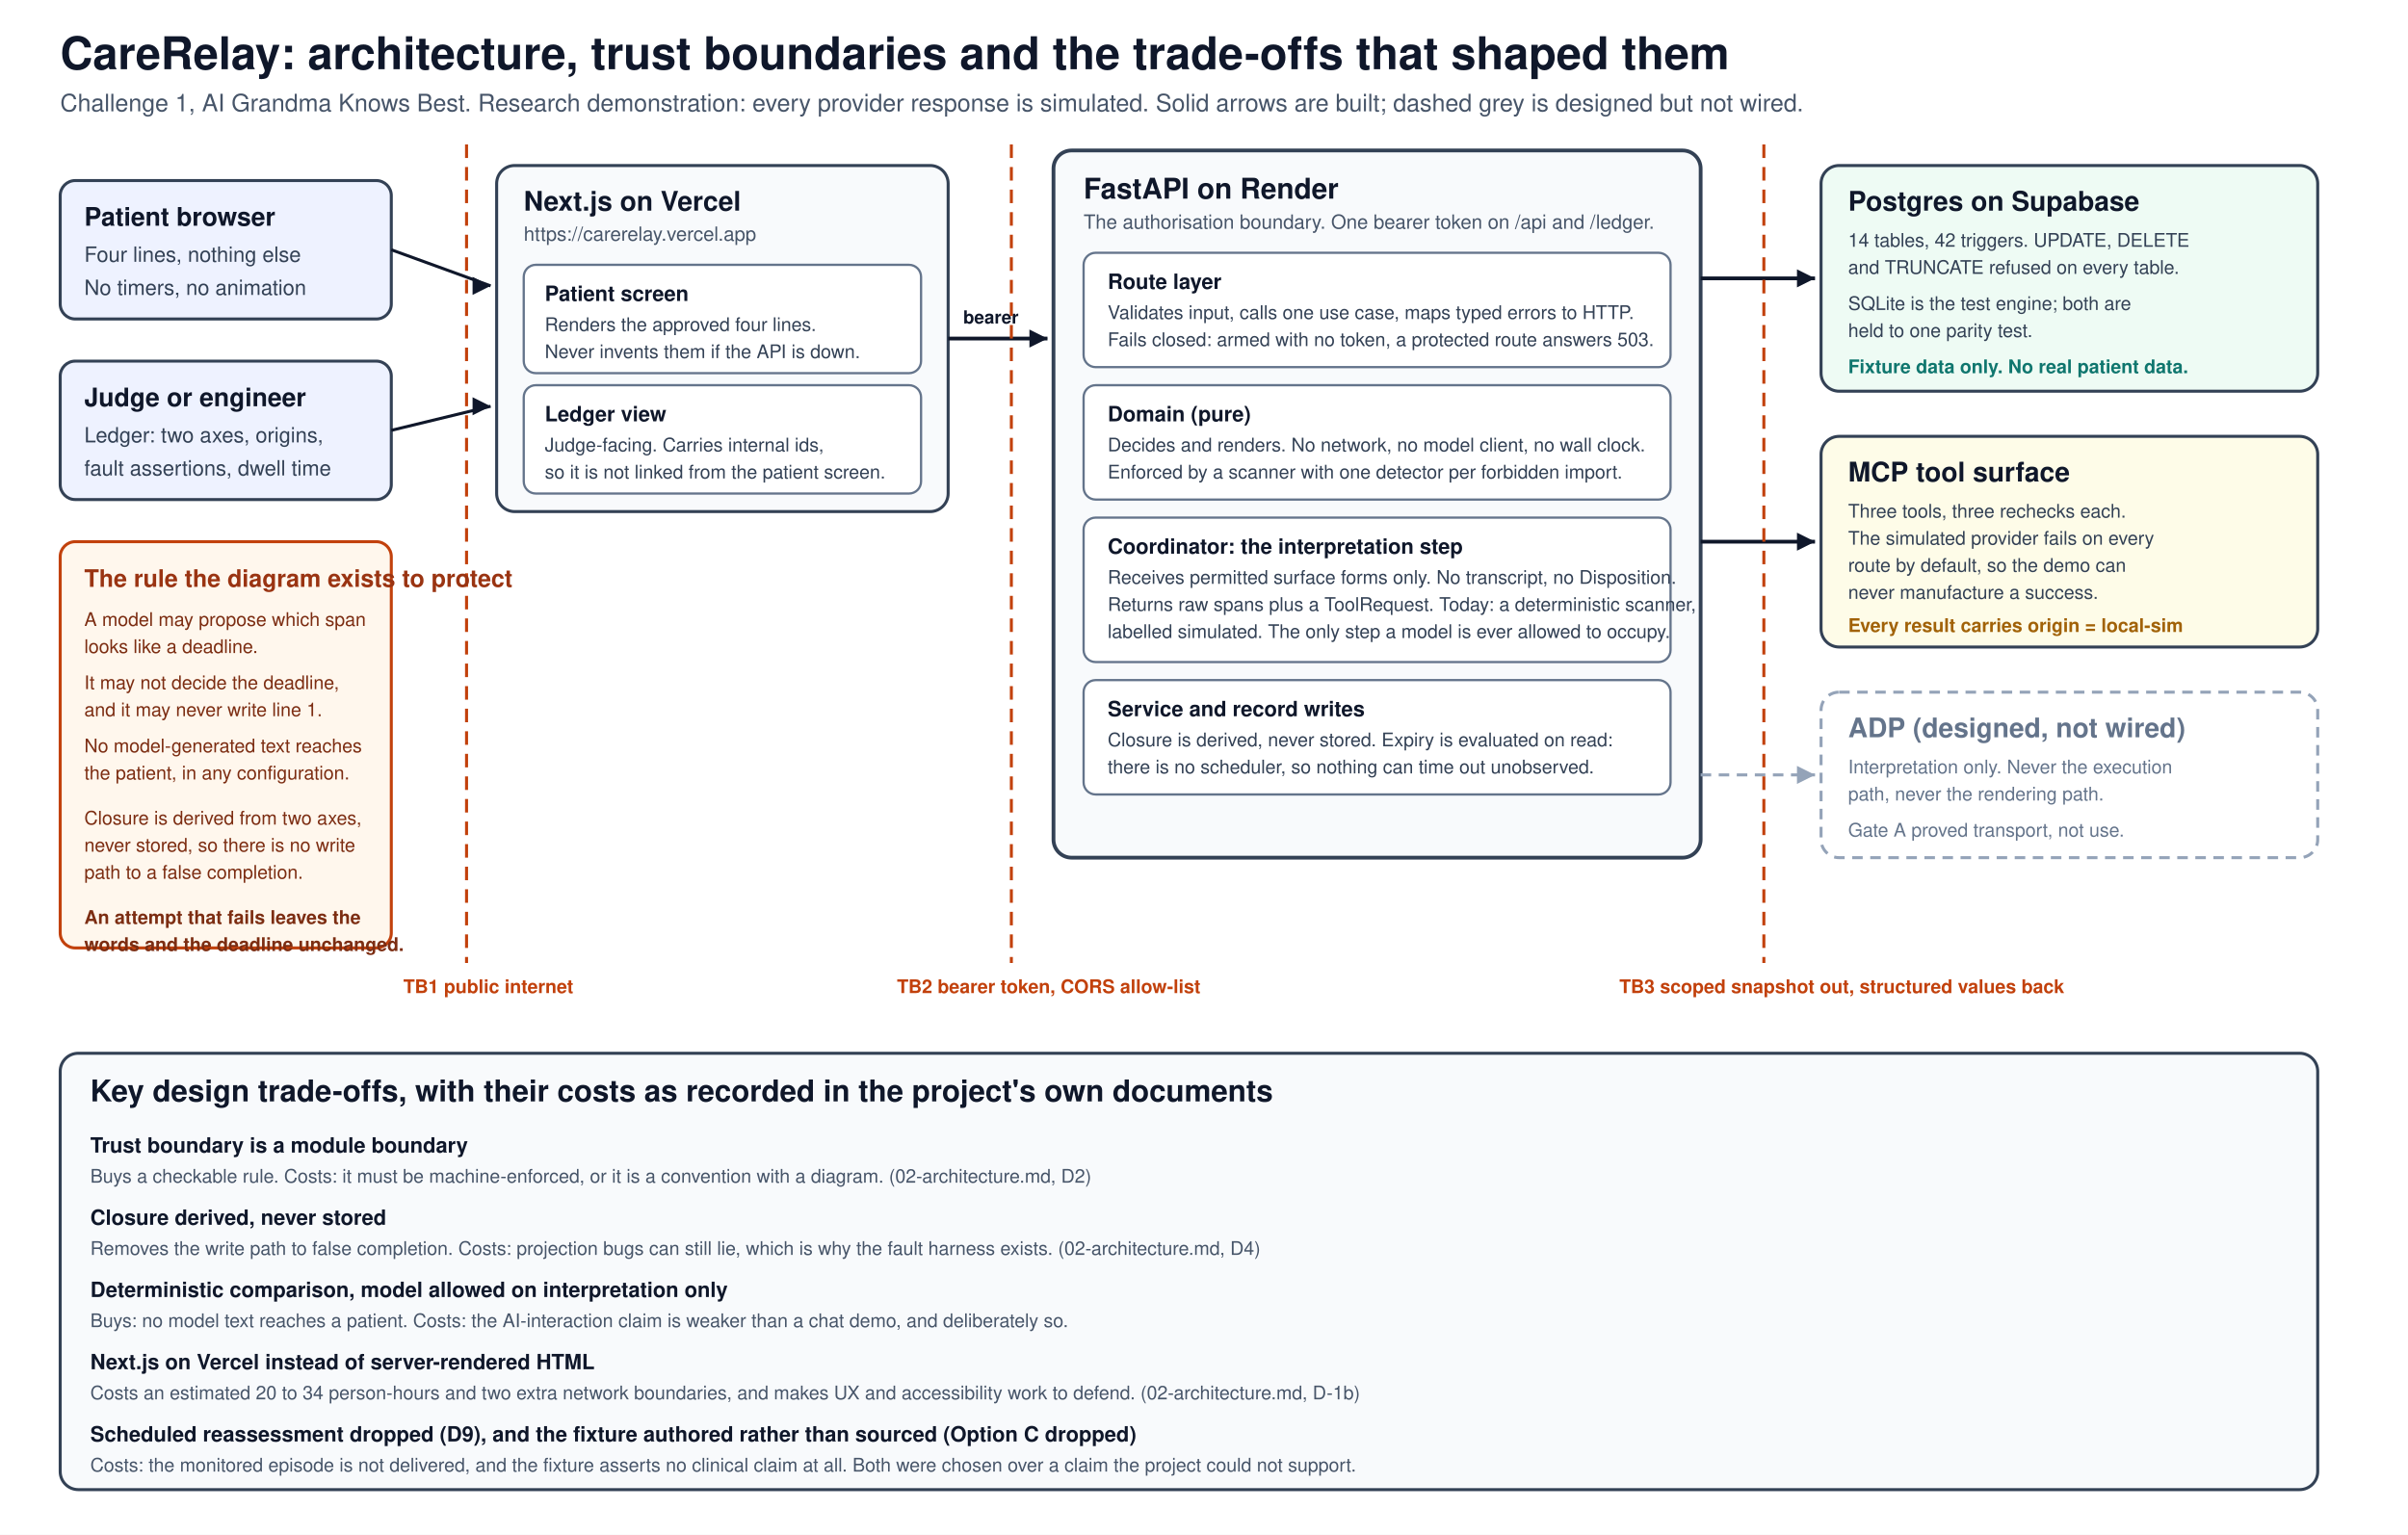
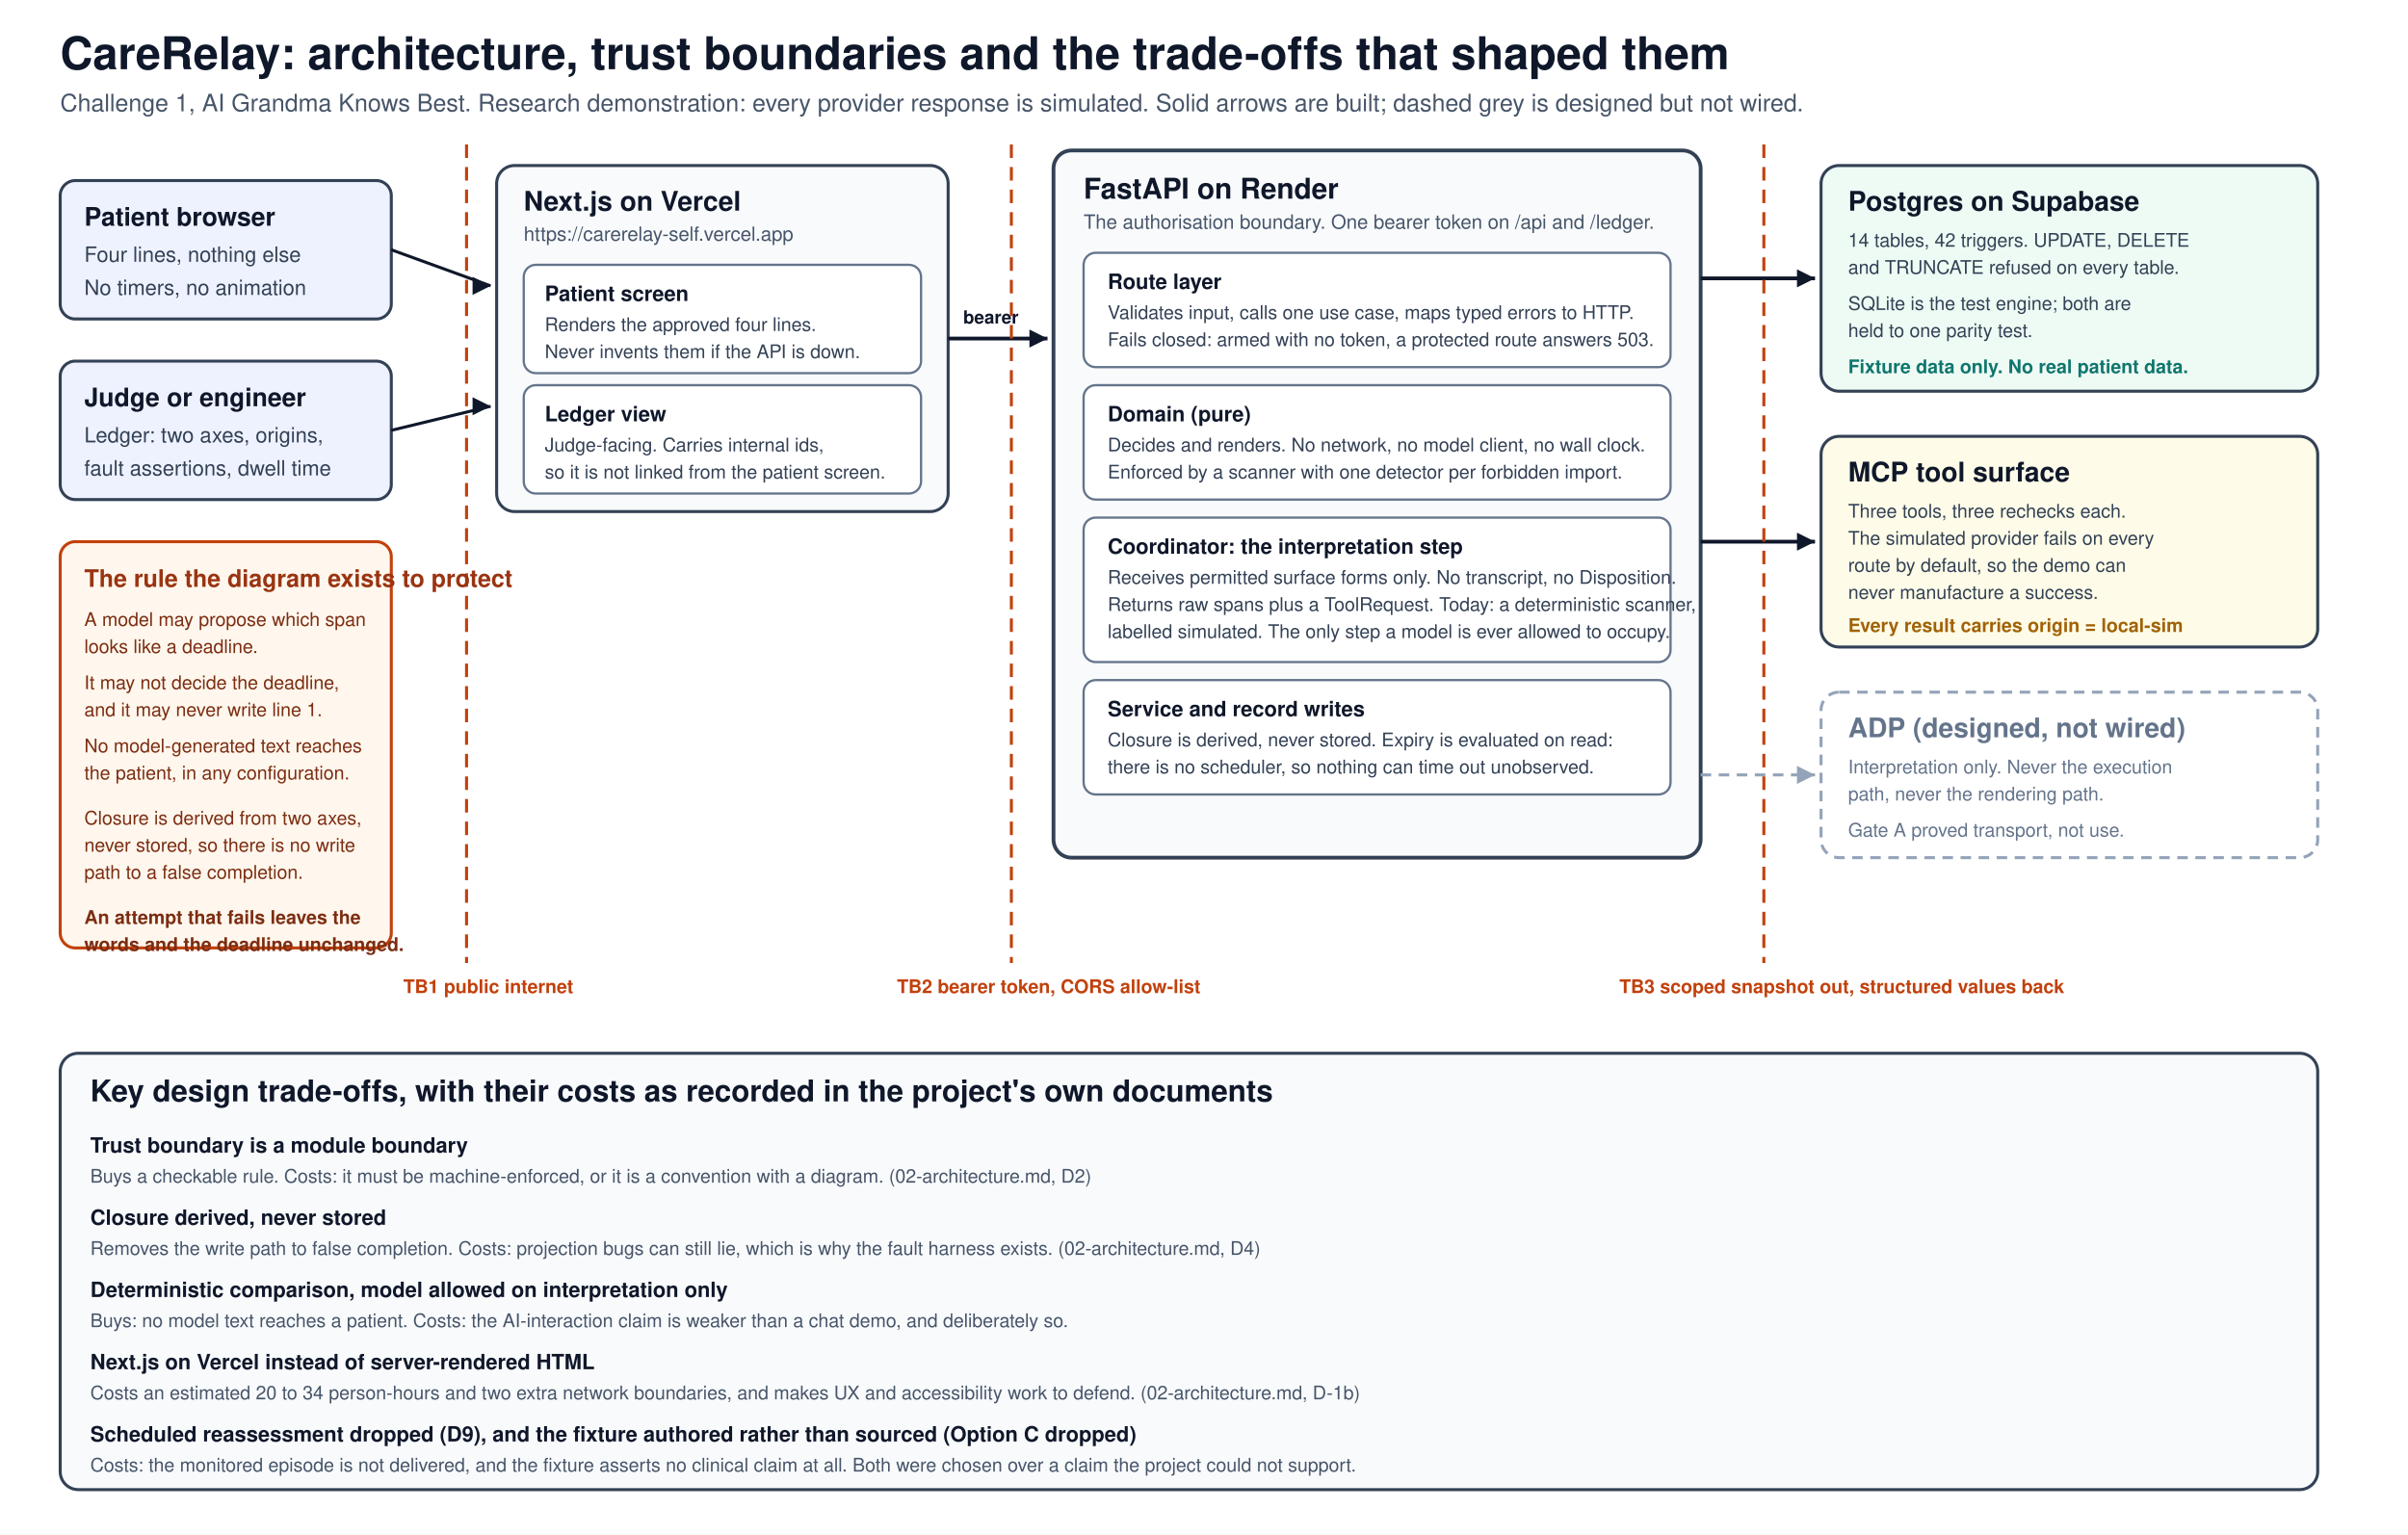
<svg xmlns="http://www.w3.org/2000/svg" viewBox="0 0 1600 1020" width="1600" height="1020" font-family="Helvetica, Arial, sans-serif">
  <rect width="1600" height="1020" fill="#ffffff" />
  <text x="40" y="46" font-size="30" font-weight="700" fill="#0f172a">CareRelay: architecture, trust boundaries and the trade-offs that shaped them</text>
  <text x="40" y="74" font-size="16" fill="#475569">Challenge 1, AI Grandma Knows Best. Research demonstration: every provider response is simulated. Solid arrows are built; dashed grey is designed but not wired.</text>
  <rect x="40" y="120" width="220" height="92" rx="10" fill="#eef2ff" stroke="#334155" stroke-width="2" />
  <text x="56" y="150" font-size="17" font-weight="700" fill="#0f172a">Patient browser</text>
  <text x="56" y="174" font-size="14" fill="#334155">Four lines, nothing else</text>
  <text x="56" y="196" font-size="14" fill="#334155">No timers, no animation</text>
  <rect x="40" y="240" width="220" height="92" rx="10" fill="#eef2ff" stroke="#334155" stroke-width="2" />
  <text x="56" y="270" font-size="17" font-weight="700" fill="#0f172a">Judge or engineer</text>
  <text x="56" y="294" font-size="14" fill="#334155">Ledger: two axes, origins,</text>
  <text x="56" y="316" font-size="14" fill="#334155">fault assertions, dwell time</text>
  <rect x="330" y="110" width="300" height="230" rx="12" fill="#f8fafc" stroke="#334155" stroke-width="2" />
  <text x="348" y="140" font-size="18" font-weight="700" fill="#0f172a">Next.js on Vercel</text>
-   <text x="348" y="160" font-size="13" fill="#475569">https://carerelay.vercel.app</text>
+   <text x="348" y="160" font-size="13" fill="#475569">https://carerelay-self.vercel.app</text>
  <rect x="348" y="176" width="264" height="72" rx="8" fill="#ffffff" stroke="#64748b" stroke-width="1.5" />
  <text x="362" y="200" font-size="14" font-weight="700" fill="#0f172a">Patient screen</text>
  <text x="362" y="220" font-size="12.5" fill="#334155">Renders the approved four lines.</text>
  <text x="362" y="238" font-size="12.5" fill="#334155">Never invents them if the API is down.</text>
  <rect x="348" y="256" width="264" height="72" rx="8" fill="#ffffff" stroke="#64748b" stroke-width="1.5" />
  <text x="362" y="280" font-size="14" font-weight="700" fill="#0f172a">Ledger view</text>
  <text x="362" y="300" font-size="12.5" fill="#334155">Judge-facing. Carries internal ids,</text>
  <text x="362" y="318" font-size="12.5" fill="#334155">so it is not linked from the patient screen.</text>
  <rect x="700" y="100" width="430" height="470" rx="12" fill="#f8fafc" stroke="#334155" stroke-width="2.5" />
  <text x="720" y="132" font-size="19" font-weight="700" fill="#0f172a">FastAPI on Render</text>
  <text x="720" y="152" font-size="13" fill="#475569">The authorisation boundary. One bearer token on /api and /ledger.</text>
  <rect x="720" y="168" width="390" height="76" rx="8" fill="#ffffff" stroke="#64748b" stroke-width="1.5" />
  <text x="736" y="192" font-size="14" font-weight="700" fill="#0f172a">Route layer</text>
  <text x="736" y="212" font-size="12.5" fill="#334155">Validates input, calls one use case, maps typed errors to HTTP.</text>
  <text x="736" y="230" font-size="12.5" fill="#334155">Fails closed: armed with no token, a protected route answers 503.</text>
  <rect x="720" y="256" width="390" height="76" rx="8" fill="#ffffff" stroke="#64748b" stroke-width="1.5" />
  <text x="736" y="280" font-size="14" font-weight="700" fill="#0f172a">Domain (pure)</text>
  <text x="736" y="300" font-size="12.5" fill="#334155">Decides and renders. No network, no model client, no wall clock.</text>
  <text x="736" y="318" font-size="12.5" fill="#334155">Enforced by a scanner with one detector per forbidden import.</text>
  <rect x="720" y="344" width="390" height="96" rx="8" fill="#ffffff" stroke="#64748b" stroke-width="1.5" />
  <text x="736" y="368" font-size="14" font-weight="700" fill="#0f172a">Coordinator: the interpretation step</text>
  <text x="736" y="388" font-size="12.5" fill="#334155">Receives permitted surface forms only. No transcript, no Disposition.</text>
  <text x="736" y="406" font-size="12.5" fill="#334155">Returns raw spans plus a ToolRequest. Today: a deterministic scanner,</text>
  <text x="736" y="424" font-size="12.5" fill="#334155">labelled simulated. The only step a model is ever allowed to occupy.</text>
  <rect x="720" y="452" width="390" height="76" rx="8" fill="#ffffff" stroke="#64748b" stroke-width="1.5" />
  <text x="736" y="476" font-size="14" font-weight="700" fill="#0f172a">Service and record writes</text>
  <text x="736" y="496" font-size="12.5" fill="#334155">Closure is derived, never stored. Expiry is evaluated on read:</text>
  <text x="736" y="514" font-size="12.5" fill="#334155">there is no scheduler, so nothing can time out unobserved.</text>
  <rect x="1210" y="110" width="330" height="150" rx="12" fill="#eefbf4" stroke="#334155" stroke-width="2" />
  <text x="1228" y="140" font-size="18" font-weight="700" fill="#0f172a">Postgres on Supabase</text>
  <text x="1228" y="164" font-size="12.5" fill="#334155">14 tables, 42 triggers. UPDATE, DELETE</text>
  <text x="1228" y="182" font-size="12.5" fill="#334155">and TRUNCATE refused on every table.</text>
  <text x="1228" y="206" font-size="12.5" fill="#334155">SQLite is the test engine; both are</text>
  <text x="1228" y="224" font-size="12.5" fill="#334155">held to one parity test.</text>
  <text x="1228" y="248" font-size="12.5" fill="#0f766e" font-weight="700">Fixture data only. No real patient data.</text>
  <rect x="1210" y="290" width="330" height="140" rx="12" fill="#fefce8" stroke="#334155" stroke-width="2" />
  <text x="1228" y="320" font-size="18" font-weight="700" fill="#0f172a">MCP tool surface</text>
  <text x="1228" y="344" font-size="12.5" fill="#334155">Three tools, three rechecks each.</text>
  <text x="1228" y="362" font-size="12.5" fill="#334155">The simulated provider fails on every</text>
  <text x="1228" y="380" font-size="12.5" fill="#334155">route by default, so the demo can</text>
  <text x="1228" y="398" font-size="12.5" fill="#334155">never manufacture a success.</text>
  <text x="1228" y="420" font-size="12.5" fill="#a16207" font-weight="700">Every result carries origin = local-sim</text>
  <rect x="1210" y="460" width="330" height="110" rx="12" fill="#ffffff" stroke="#94a3b8" stroke-width="2" stroke-dasharray="7 5" />
  <text x="1228" y="490" font-size="18" font-weight="700" fill="#64748b">ADP (designed, not wired)</text>
  <text x="1228" y="514" font-size="12.5" fill="#64748b">Interpretation only. Never the execution</text>
  <text x="1228" y="532" font-size="12.5" fill="#64748b">path, never the rendering path.</text>
  <text x="1228" y="556" font-size="12.5" fill="#64748b">Gate A proved transport, not use.</text>
  <line x1="260" y1="166" x2="326" y2="190" stroke="#0f172a" stroke-width="2" />
  <polygon points="326,190 314,184 314,196" fill="#0f172a" />
  <line x1="260" y1="286" x2="326" y2="270" stroke="#0f172a" stroke-width="2" />
  <polygon points="326,270 314,264 314,276" fill="#0f172a" />
  <line x1="630" y1="225" x2="696" y2="225" stroke="#0f172a" stroke-width="2.5" />
  <polygon points="696,225 684,219 684,231" fill="#0f172a" />
  <text x="640" y="215" font-size="12" fill="#0f172a" font-weight="700">bearer</text>
  <line x1="1130" y1="185" x2="1206" y2="185" stroke="#0f172a" stroke-width="2.5" />
  <polygon points="1206,185 1194,179 1194,191" fill="#0f172a" />
  <line x1="1130" y1="360" x2="1206" y2="360" stroke="#0f172a" stroke-width="2.5" />
  <polygon points="1206,360 1194,354 1194,366" fill="#0f172a" />
  <line x1="1130" y1="515" x2="1206" y2="515" stroke="#94a3b8" stroke-width="2" stroke-dasharray="7 5" />
  <polygon points="1206,515 1194,509 1194,521" fill="#94a3b8" />
  <line x1="310" y1="96" x2="310" y2="640" stroke="#c2410c" stroke-width="2" stroke-dasharray="9 6" />
  <text x="268" y="660" font-size="12.5" fill="#c2410c" font-weight="700">TB1 public internet</text>
  <line x1="672" y1="96" x2="672" y2="640" stroke="#c2410c" stroke-width="2" stroke-dasharray="9 6" />
  <text x="596" y="660" font-size="12.5" fill="#c2410c" font-weight="700">TB2 bearer token, CORS allow-list</text>
  <line x1="1172" y1="96" x2="1172" y2="640" stroke="#c2410c" stroke-width="2" stroke-dasharray="9 6" />
  <text x="1076" y="660" font-size="12.5" fill="#c2410c" font-weight="700">TB3 scoped snapshot out, structured values back</text>
  <rect x="40" y="360" width="220" height="270" rx="10" fill="#fff7ed" stroke="#c2410c" stroke-width="2" />
  <text x="56" y="390" font-size="16" font-weight="700" fill="#9a3412">The rule the diagram exists to protect</text>
  <text x="56" y="416" font-size="12.5" fill="#7c2d12">A model may propose which span</text>
  <text x="56" y="434" font-size="12.5" fill="#7c2d12">looks like a deadline.</text>
  <text x="56" y="458" font-size="12.5" fill="#7c2d12">It may not decide the deadline,</text>
  <text x="56" y="476" font-size="12.5" fill="#7c2d12">and it may never write line 1.</text>
  <text x="56" y="500" font-size="12.5" fill="#7c2d12">No model-generated text reaches</text>
  <text x="56" y="518" font-size="12.5" fill="#7c2d12">the patient, in any configuration.</text>
  <text x="56" y="548" font-size="12.5" fill="#7c2d12">Closure is derived from two axes,</text>
  <text x="56" y="566" font-size="12.5" fill="#7c2d12">never stored, so there is no write</text>
  <text x="56" y="584" font-size="12.5" fill="#7c2d12">path to a false completion.</text>
  <text x="56" y="614" font-size="12.5" fill="#7c2d12" font-weight="700">An attempt that fails leaves the</text>
  <text x="56" y="632" font-size="12.5" fill="#7c2d12" font-weight="700">words and the deadline unchanged.</text>
  <rect x="40" y="700" width="1500" height="290" rx="12" fill="#f8fafc" stroke="#334155" stroke-width="2" />
  <text x="60" y="732" font-size="20" font-weight="700" fill="#0f172a">Key design trade-offs, with their costs as recorded in the project's own documents</text>
  <text x="60" y="766" font-size="14" font-weight="700" fill="#0f172a">Trust boundary is a module boundary</text>
  <text x="60" y="786" font-size="12.5" fill="#475569">Buys a checkable rule. Costs: it must be machine-enforced, or it is a convention with a diagram. (02-architecture.md, D2)</text>
  <text x="60" y="814" font-size="14" font-weight="700" fill="#0f172a">Closure derived, never stored</text>
  <text x="60" y="834" font-size="12.5" fill="#475569">Removes the write path to false completion. Costs: projection bugs can still lie, which is why the fault harness exists. (02-architecture.md, D4)</text>
  <text x="60" y="862" font-size="14" font-weight="700" fill="#0f172a">Deterministic comparison, model allowed on interpretation only</text>
  <text x="60" y="882" font-size="12.5" fill="#475569">Buys: no model text reaches a patient. Costs: the AI-interaction claim is weaker than a chat demo, and deliberately so.</text>
  <text x="60" y="910" font-size="14" font-weight="700" fill="#0f172a">Next.js on Vercel instead of server-rendered HTML</text>
  <text x="60" y="930" font-size="12.5" fill="#475569">Costs an estimated 20 to 34 person-hours and two extra network boundaries, and makes UX and accessibility work to defend. (02-architecture.md, D-1b)</text>
  <text x="60" y="958" font-size="14" font-weight="700" fill="#0f172a">Scheduled reassessment dropped (D9), and the fixture authored rather than sourced (Option C dropped)</text>
  <text x="60" y="978" font-size="12.5" fill="#475569">Costs: the monitored episode is not delivered, and the fixture asserts no clinical claim at all. Both were chosen over a claim the project could not support.</text>
</svg>
